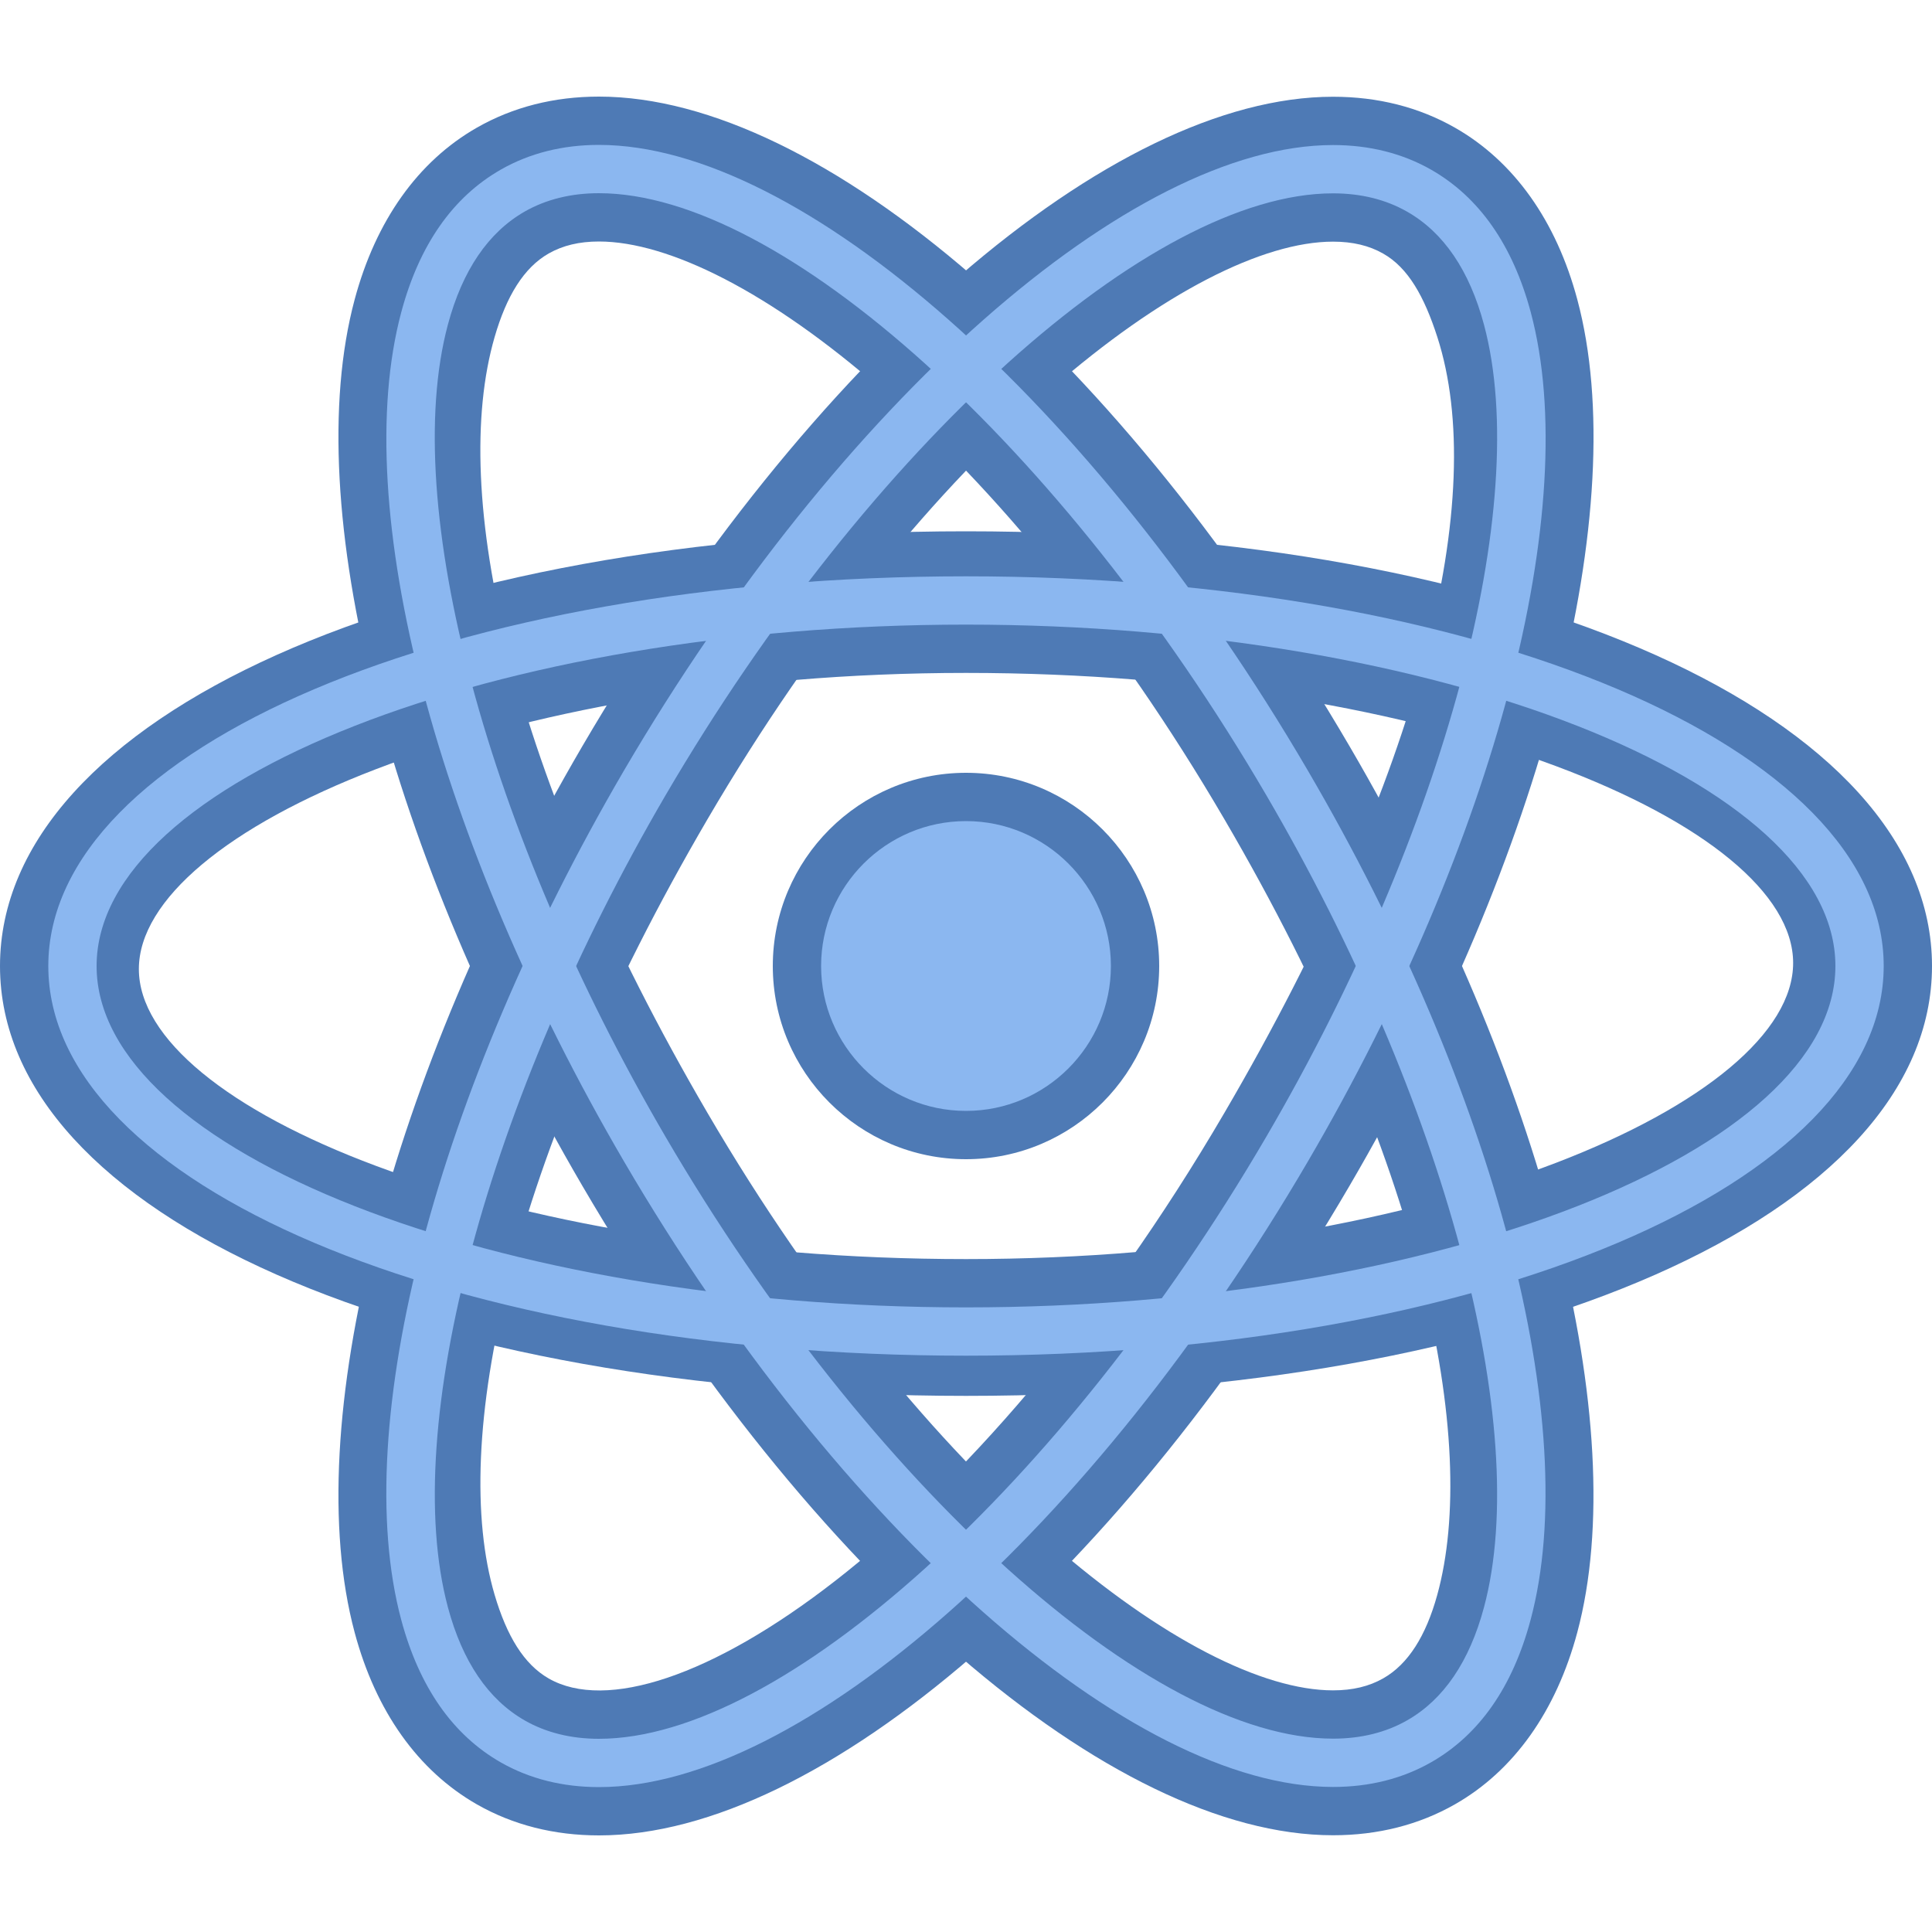
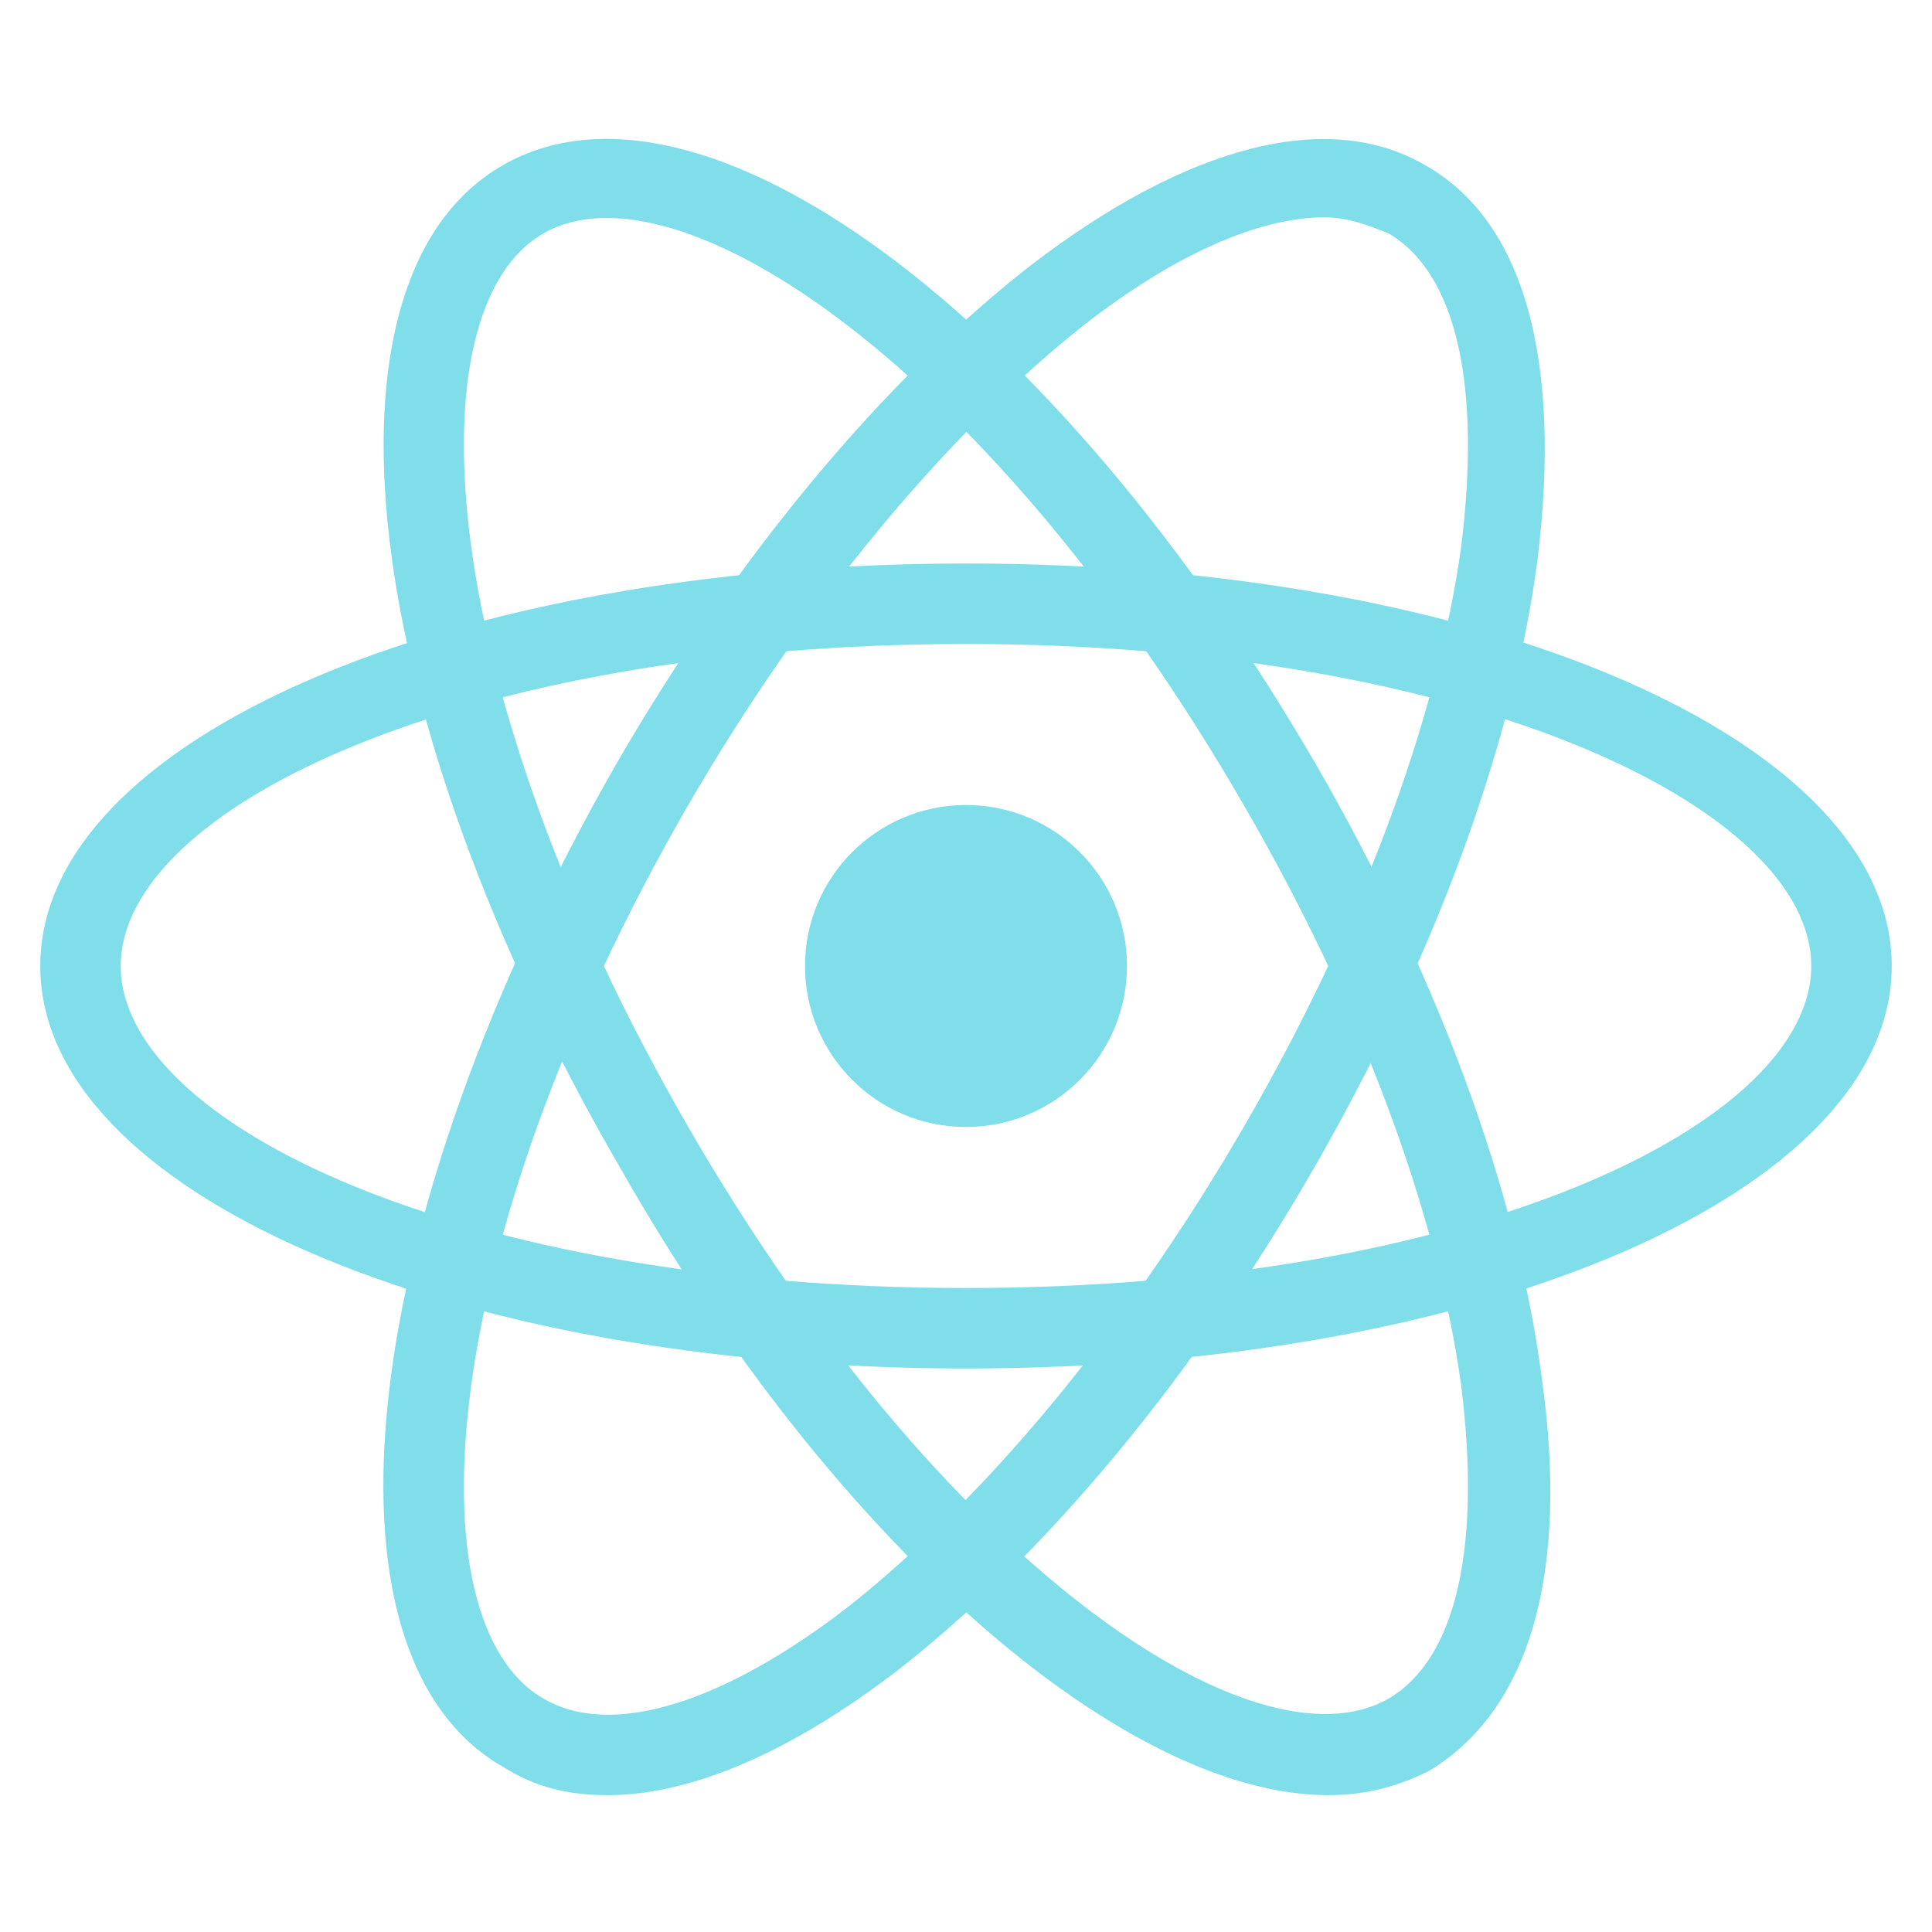
- <svg xmlns="http://www.w3.org/2000/svg" viewBox="0 0 40 40" width="16px" height="16px">
-   <path fill="#4e7ab5" d="M20,28.9C8.598,28.9,0,25.17,0,20s8.598-9,20-9s20,3.83,20,9S31.402,28.9,20,28.9z M20,13.932 c-9.729,0-17.125,3.266-17.125,6.131S10.271,26.068,20,26.068s17.125-3.266,17.125-6.131S29.729,13.932,20,13.932z" />
-   <path fill="#4e7ab5" d="M12.402,38C12.401,38,12.402,38,12.402,38c-0.931,0-1.781-0.216-2.528-0.642 c-1.22-0.697-2.095-1.928-2.532-3.562c-1.146-4.282,0.703-11.482,4.713-18.344C16.76,7.407,23.007,2.003,27.599,2.003 c0.93,0,1.78,0.216,2.527,0.642c1.218,0.695,2.094,1.925,2.531,3.558c1.147,4.282-0.703,11.483-4.715,18.345 C23.241,32.594,16.995,38,12.402,38z M27.599,5.003c-2.888,0-8.409,4.193-12.954,11.963c-4.123,7.056-5.332,12.909-4.404,16.054 c0.251,0.849,0.605,1.438,1.121,1.732c2.361,1.348,8.809-2.85,13.991-11.717c4.125-7.057,5.46-12.785,4.406-16.055 c-0.271-0.841-0.604-1.435-1.119-1.728C28.347,5.084,28.006,5.003,27.599,5.003z" />
-   <path fill="#4e7ab5" d="M27.599,37.997C27.599,37.997,27.599,37.997,27.599,37.997c-4.597-0.001-10.843-5.405-15.544-13.449 c-4.01-6.862-5.859-14.063-4.713-18.344C7.779,4.57,8.654,3.339,9.873,2.643C10.621,2.216,11.471,2,12.4,2 c4.595,0,10.84,5.406,15.542,13.452c4.011,6.861,5.86,14.062,4.714,18.345c-0.438,1.633-1.313,2.863-2.53,3.558 C29.379,37.781,28.528,37.997,27.599,37.997z M12.4,5c-0.407,0-0.747,0.082-1.04,0.248c-0.515,0.294-0.874,0.881-1.12,1.732 c-0.928,3.208,0.281,8.999,4.404,16.055c4.541,7.769,10.063,11.962,12.954,11.962l0,0c0.408,0,0.748-0.082,1.041-0.249 c0.514-0.292,0.883-0.876,1.118-1.728c0.867-3.146-0.281-9-4.405-16.055C20.811,9.194,15.29,5,12.4,5z" />
-   <path fill="#8bb7f0" d="M23.5,20c0,1.935-1.565,3.5-3.5,3.5s-3.5-1.565-3.5-3.5s1.565-3.5,3.5-3.5S23.5,18.065,23.5,20z" />
-   <path fill="#4e7ab5" d="M20,24c-2.206,0-4-1.794-4-4s1.794-4,4-4s4,1.794,4,4S22.206,24,20,24z M20,17c-1.654,0-3,1.346-3,3 s1.346,3,3,3s3-1.346,3-3S21.654,17,20,17z" />
-   <path fill="#8bb7f0" d="M20,28.068C9.346,28.068,1,24.524,1,20s8.346-8.068,19-8.068S39,15.476,39,20 S30.654,28.068,20,28.068z M20,12.932c-9.757,0-18,3.237-18,7.068s8.243,7.068,18,7.068S38,23.832,38,20S29.757,12.932,20,12.932z" />
-   <path fill="#8bb7f0" d="M12.402,37C12.401,37,12.402,37,12.402,37c-0.755,0-1.438-0.172-2.033-0.511 c-0.996-0.569-1.689-1.562-2.062-2.952c-1.081-4.037,0.729-10.938,4.61-17.581C17.379,8.33,23.416,3.003,27.599,3.003 c0.754,0,1.438,0.172,2.032,0.511c0.995,0.568,1.688,1.56,2.061,2.948c1.081,4.037-0.729,10.938-4.612,17.582 C22.621,31.672,16.586,37,12.402,37z M27.599,4.003c-3.784,0-9.595,5.239-13.817,12.458c-3.695,6.325-5.507,13.083-4.508,16.818 c0.301,1.123,0.836,1.91,1.592,2.342C11.307,35.872,11.823,36,12.401,36c3.785,0,9.595-5.24,13.814-12.461 c3.697-6.326,5.51-13.085,4.509-16.818c-0.3-1.121-0.835-1.908-1.59-2.338C28.693,4.131,28.177,4.003,27.599,4.003z" />
-   <g>
-     <path fill="#8bb7f0" d="M27.599,36.997C27.599,36.997,27.599,36.997,27.599,36.997c-4.187-0.001-10.224-5.327-14.681-12.953 C9.036,17.401,7.227,10.5,8.308,6.463c0.372-1.39,1.065-2.383,2.062-2.952C10.964,3.172,11.647,3,12.4,3 c4.185,0,10.221,5.328,14.679,12.956c3.883,6.642,5.692,13.543,4.61,17.582c-0.371,1.389-1.064,2.381-2.059,2.948 C29.036,36.825,28.353,36.997,27.599,36.997z M12.4,4c-0.577,0-1.094,0.128-1.535,0.379c-0.756,0.432-1.291,1.219-1.592,2.342 c-0.999,3.734,0.813,10.493,4.508,16.818C18,30.757,23.812,35.996,27.599,35.997l0,0c0.578,0,1.095-0.128,1.536-0.38 c0.754-0.43,1.289-1.217,1.589-2.338c1-3.735-0.812-10.494-4.508-16.818C21.996,9.241,16.187,4,12.4,4z" />
-   </g>
+ <svg xmlns="http://www.w3.org/2000/svg" viewBox="0 0 48 48" width="48px" height="48px">
+   <path fill="#80deea" d="M24,34C11.1,34,1,29.6,1,24c0-5.6,10.1-10,23-10c12.9,0,23,4.4,23,10C47,29.6,36.9,34,24,34z M24,16 c-12.6,0-21,4.1-21,8c0,3.9,8.4,8,21,8s21-4.1,21-8C45,20.1,36.6,16,24,16z" />
+   <path fill="#80deea" d="M15.1,44.6c-1,0-1.8-0.2-2.6-0.7C7.6,41.1,8.9,30.2,15.3,19l0,0c3-5.2,6.7-9.6,10.3-12.4c3.9-3,7.4-3.9,9.8-2.5 c2.5,1.4,3.4,4.9,2.8,9.8c-0.6,4.6-2.6,10-5.6,15.2c-3,5.2-6.7,9.6-10.3,12.4C19.7,43.5,17.2,44.6,15.1,44.6z M32.9,5.4 c-1.6,0-3.7,0.9-6,2.7c-3.4,2.7-6.9,6.9-9.8,11.9l0,0c-6.3,10.9-6.9,20.3-3.6,22.2c1.7,1,4.5,0.1,7.6-2.3c3.4-2.7,6.9-6.9,9.8-11.9 c2.9-5,4.8-10.1,5.4-14.4c0.5-4-0.1-6.8-1.8-7.8C34,5.6,33.5,5.4,32.9,5.4z" />
+   <path fill="#80deea" d="M33,44.6c-5,0-12.2-6.1-17.6-15.6C8.9,17.8,7.6,6.9,12.5,4.1l0,0C17.4,1.3,26.2,7.8,32.7,19 c3,5.2,5,10.6,5.6,15.2c0.7,4.9-0.3,8.3-2.8,9.8C34.7,44.4,33.9,44.6,33,44.6z M13.5,5.8c-3.3,1.9-2.7,11.3,3.6,22.2 c6.3,10.9,14.1,16.1,17.4,14.2c1.7-1,2.3-3.8,1.8-7.8c-0.6-4.3-2.5-9.4-5.4-14.4C24.6,9.1,16.8,3.9,13.5,5.8L13.5,5.8z" />
+   <circle cx="24" cy="24" r="4" fill="#80deea" />
</svg>
